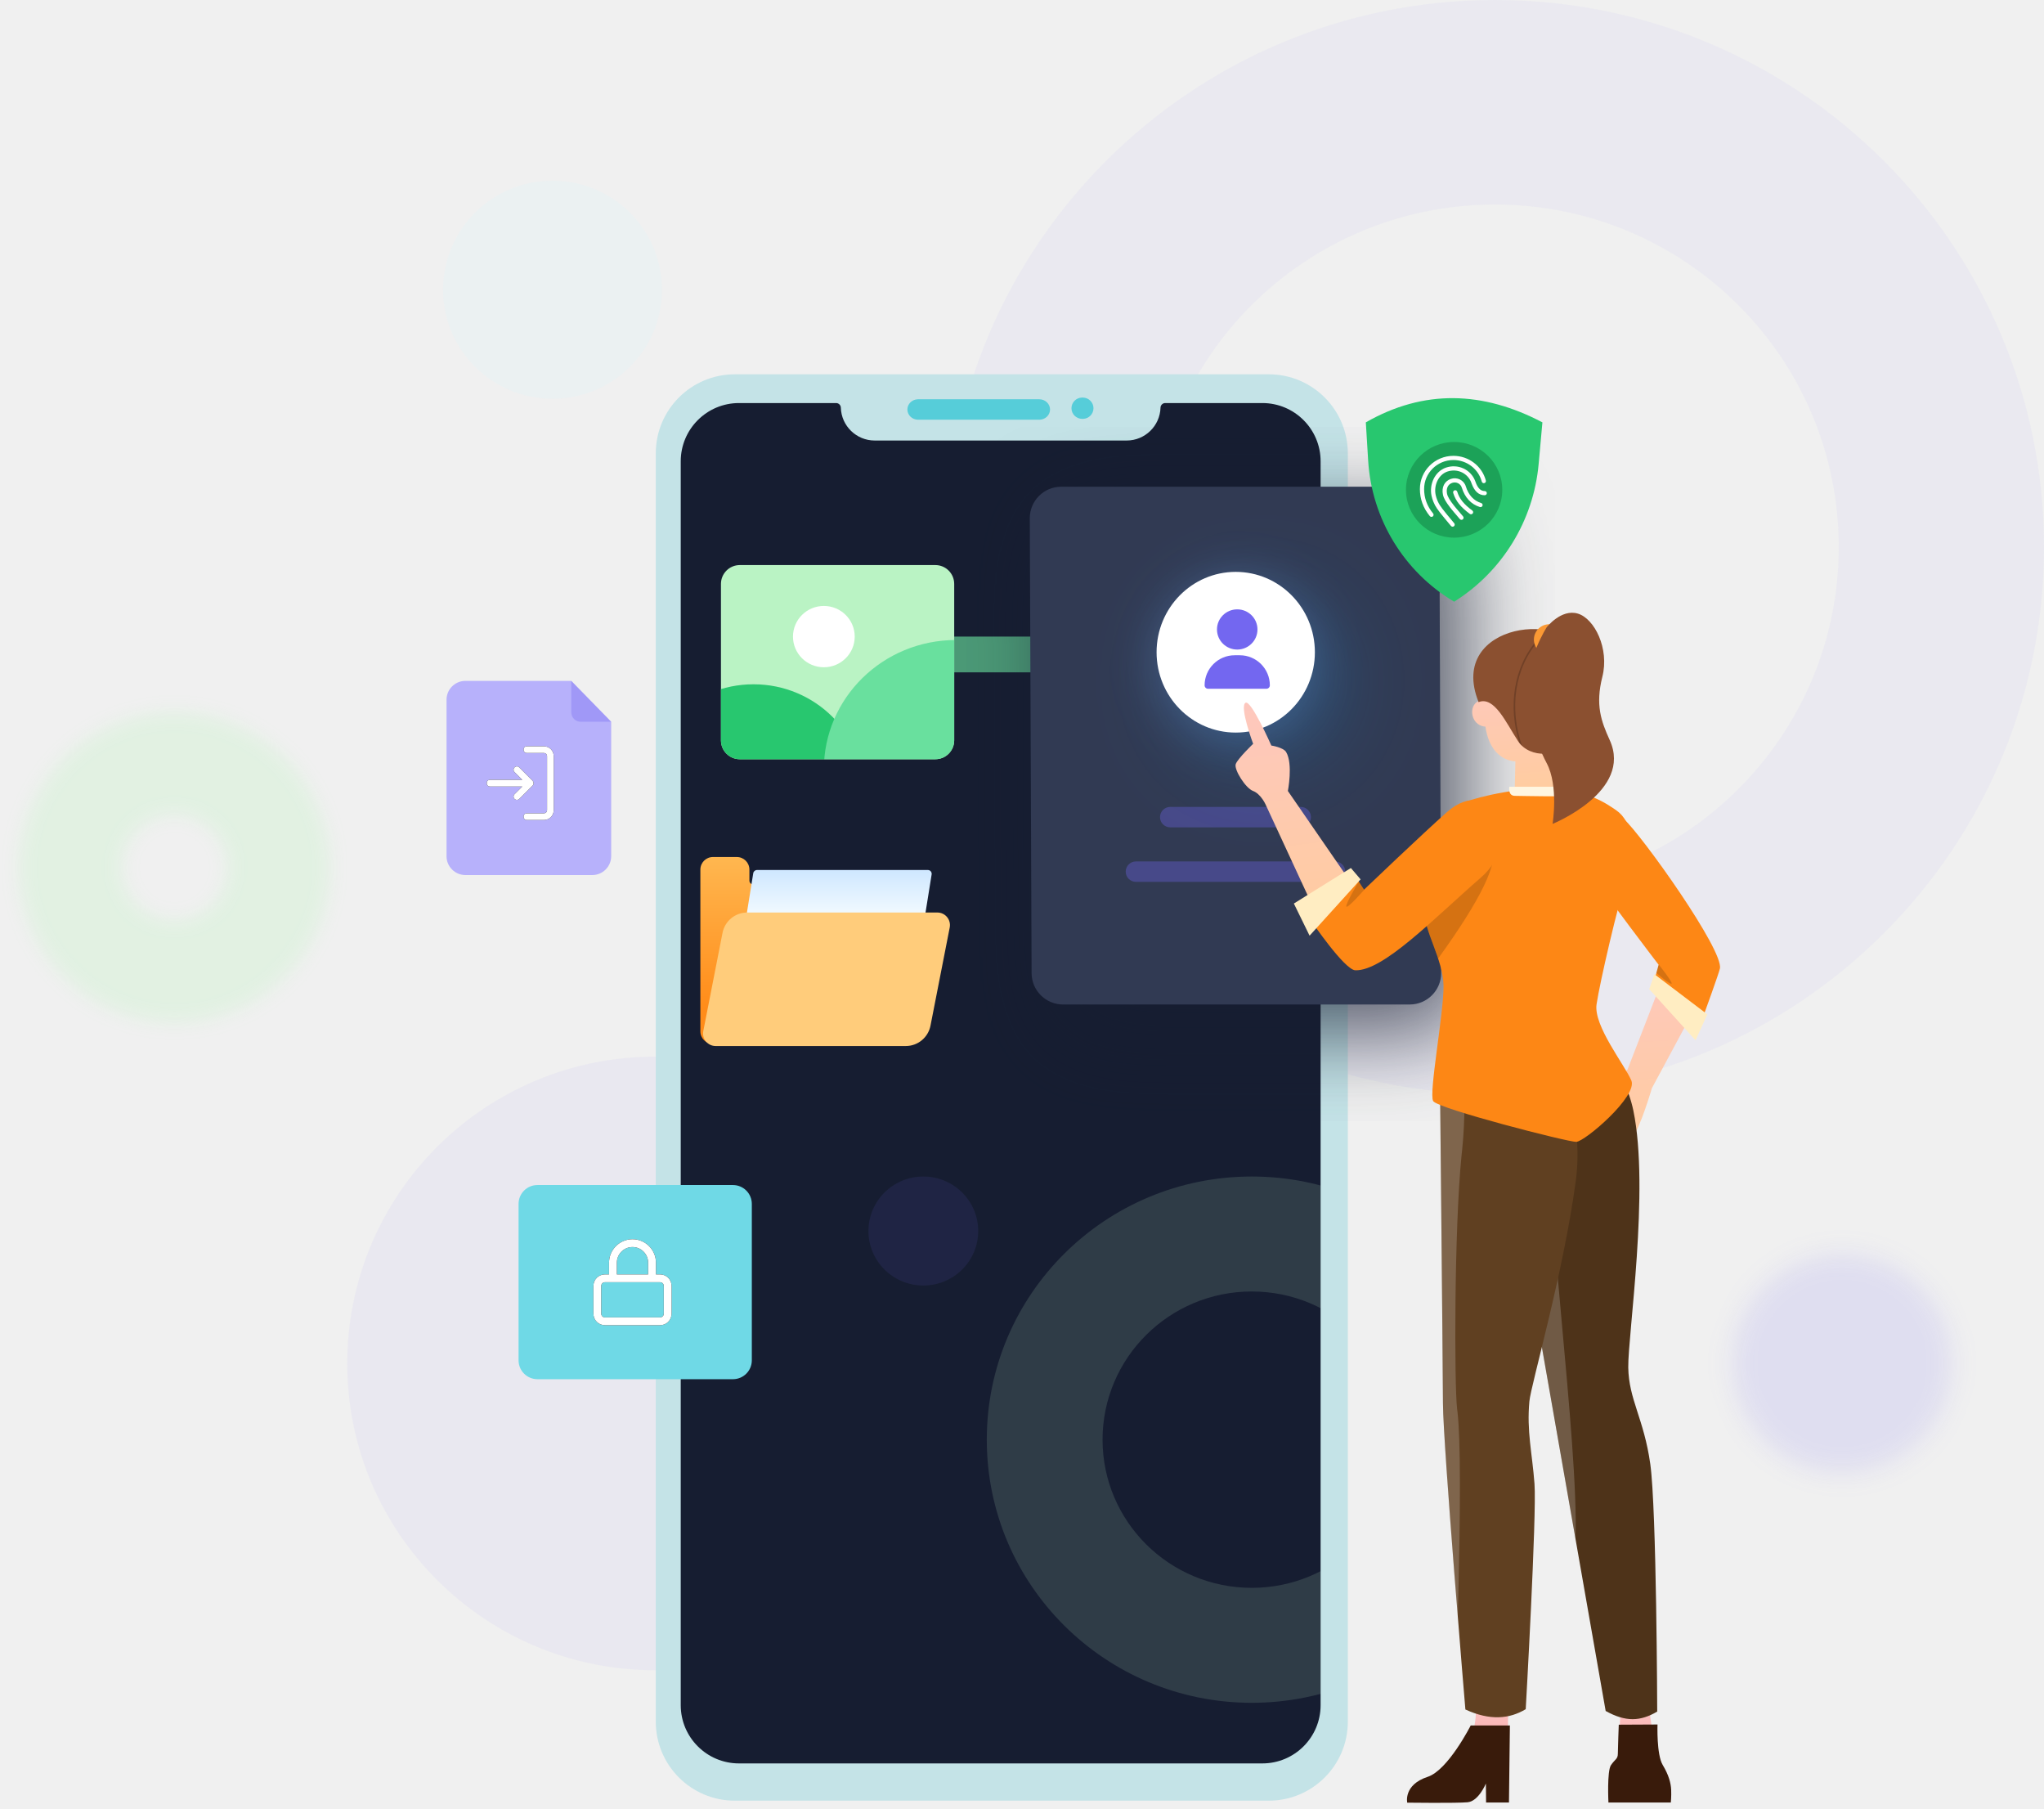
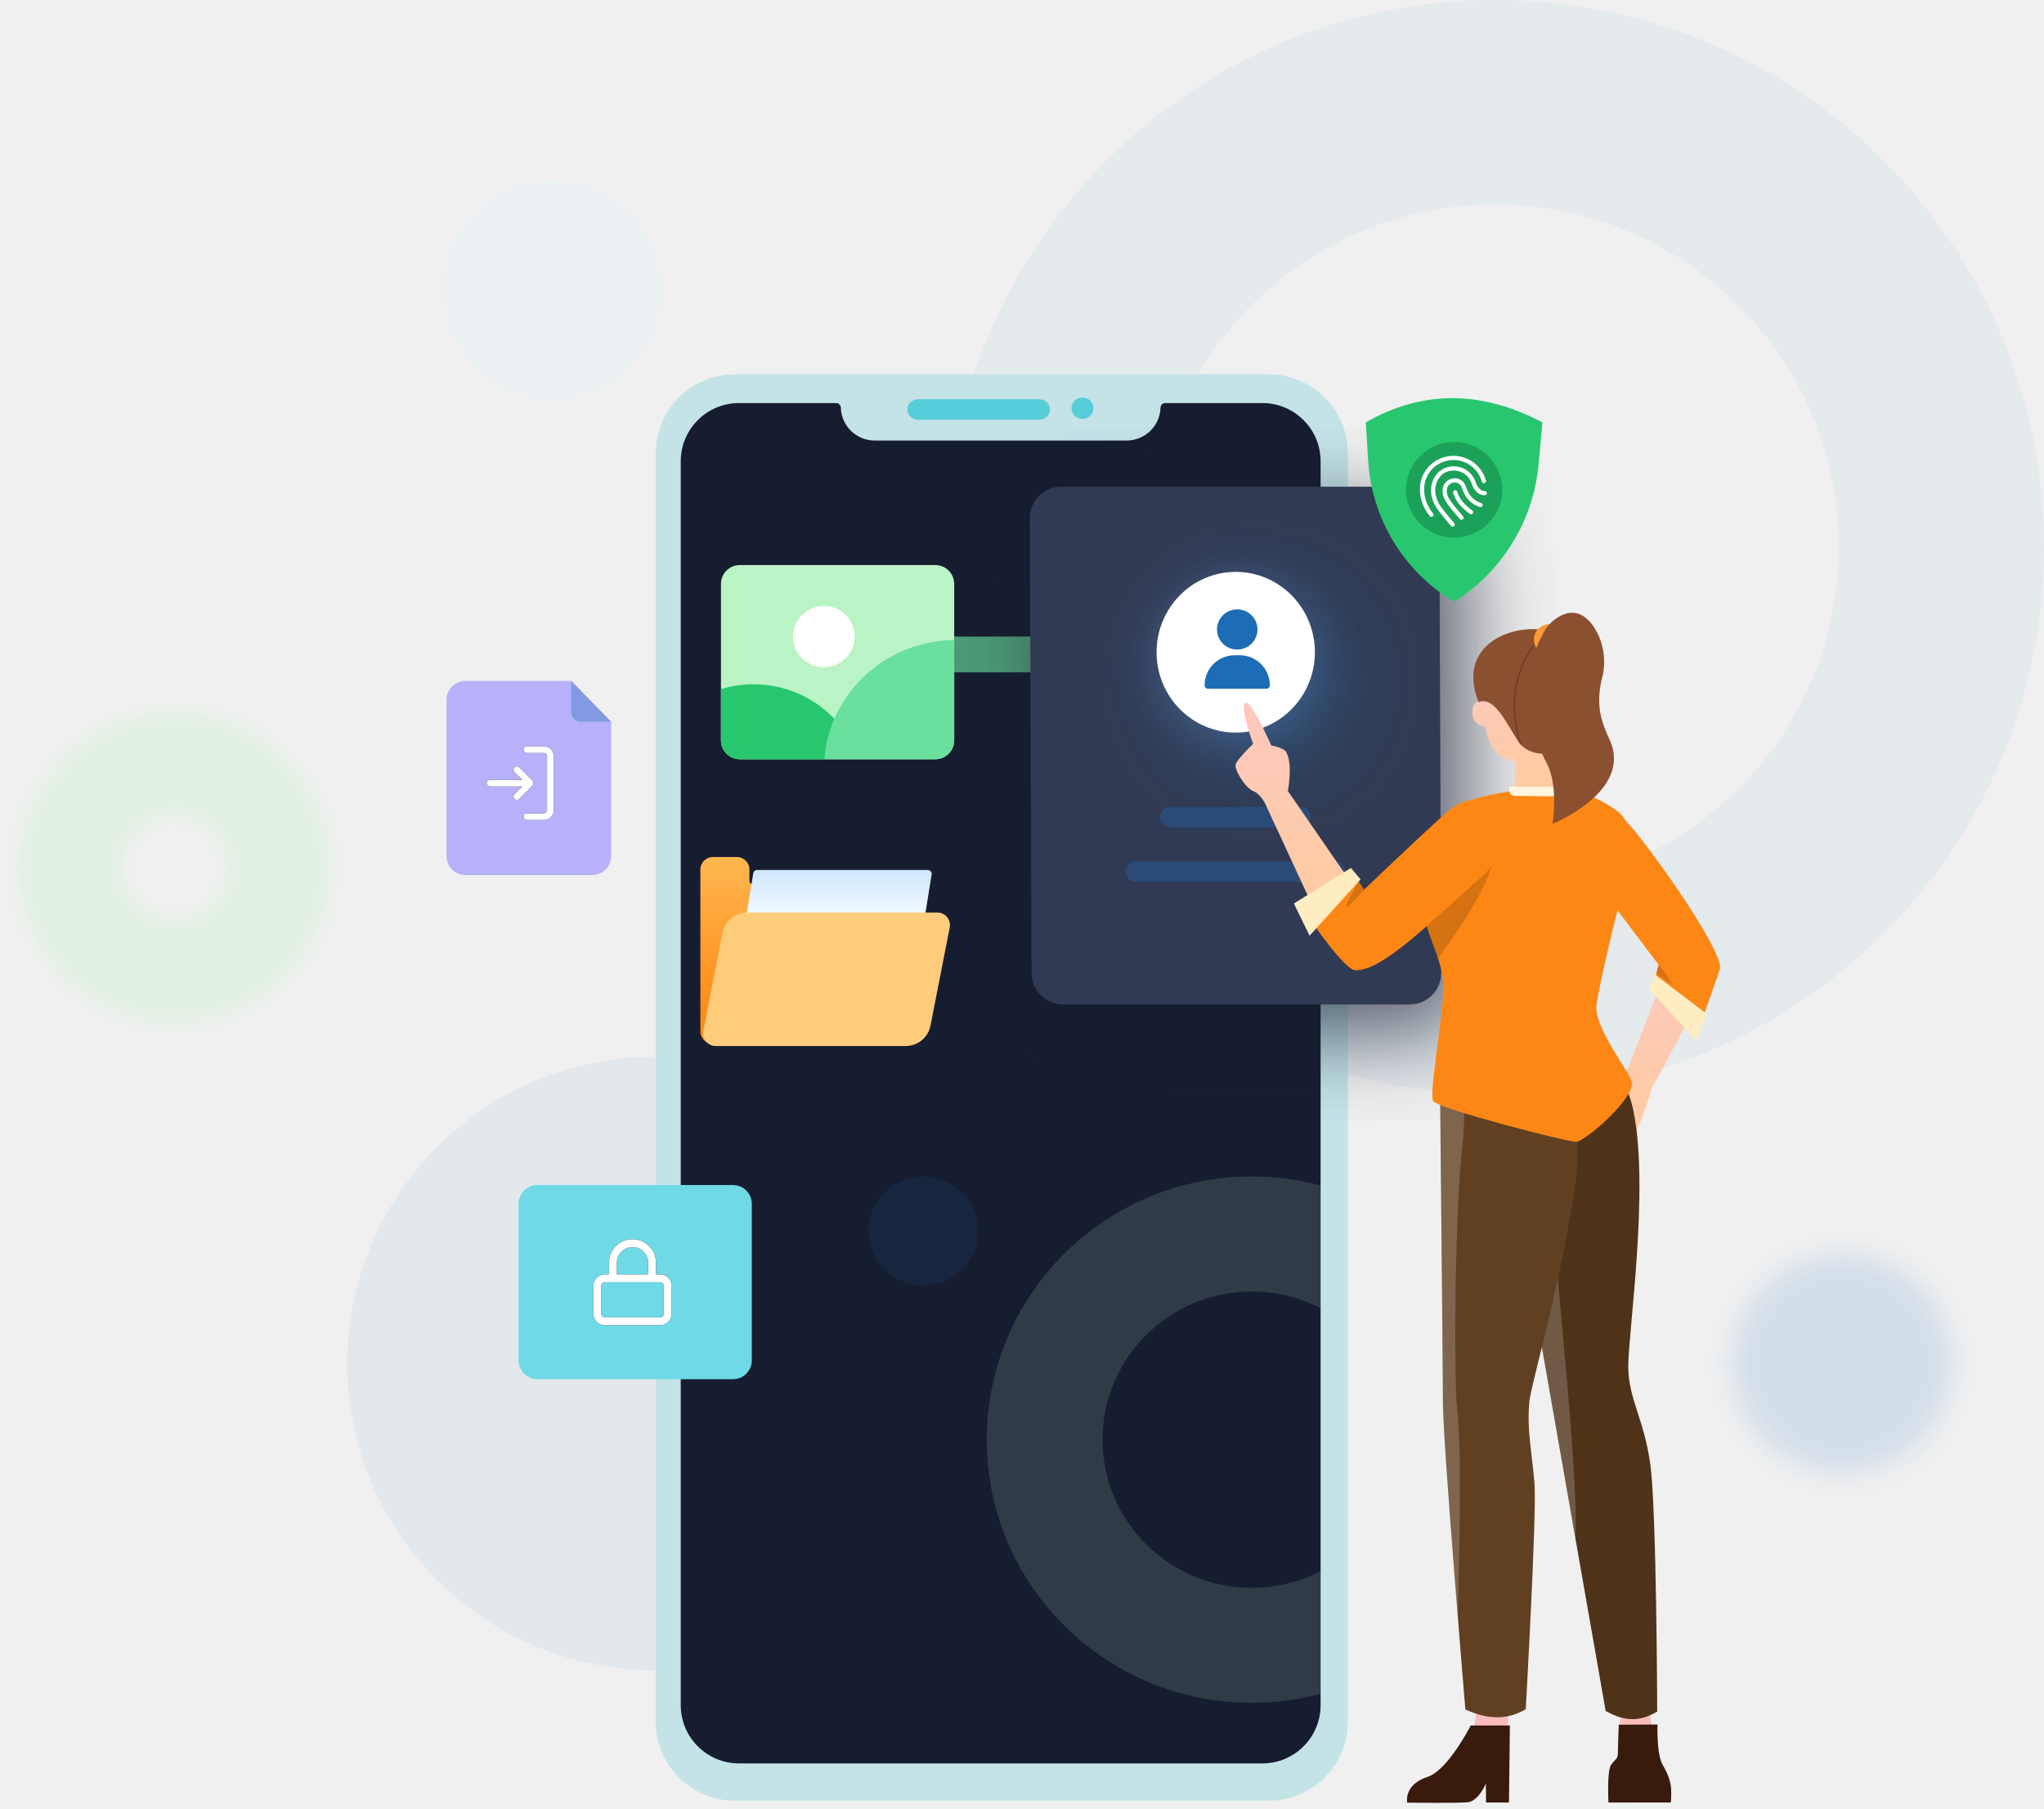
<svg xmlns="http://www.w3.org/2000/svg" width="650" height="575" viewBox="0 0 650 575" fill="none">
  <g id="Illustration">
    <g id="Shape">
-       <path id="Oval" opacity="0.053" fill-rule="evenodd" clip-rule="evenodd" d="M650 173.93C650 77.871 571.829 0 475.402 0C378.974 0 300.804 77.871 300.804 173.93C300.804 269.988 378.974 347.859 475.402 347.859C571.829 347.859 650 269.988 650 173.93ZM366.074 173.93C366.074 113.781 415.022 65.02 475.402 65.02C535.782 65.02 584.729 113.781 584.729 173.93C584.729 234.078 535.782 282.839 475.402 282.839C415.022 282.839 366.074 234.078 366.074 173.93Z" fill="#7367F0" />
+       <path id="Oval" opacity="0.053" fill-rule="evenodd" clip-rule="evenodd" d="M650 173.93C650 77.871 571.829 0 475.402 0C378.974 0 300.804 77.871 300.804 173.93C300.804 269.988 378.974 347.859 475.402 347.859C571.829 347.859 650 269.988 650 173.93ZM366.074 173.93C366.074 113.781 415.022 65.02 475.402 65.02C535.782 65.02 584.729 113.781 584.729 173.93C584.729 234.078 535.782 282.839 475.402 282.839C415.022 282.839 366.074 234.078 366.074 173.93Z" fill="#1D6DB6" />
      <g id="Oval_2" opacity="0.141" filter="url(#filter0_f)">
        <path fill-rule="evenodd" clip-rule="evenodd" d="M104.993 275.795C104.993 248.563 82.833 226.488 55.497 226.488C28.16 226.488 6 248.563 6 275.795C6 303.027 28.16 325.102 55.497 325.102C82.833 325.102 104.993 303.027 104.993 275.795ZM38.635 275.795C38.635 266.518 46.184 258.998 55.497 258.998C64.809 258.998 72.358 266.518 72.358 275.795C72.358 285.072 64.809 292.592 55.497 292.592C46.184 292.592 38.635 285.072 38.635 275.795Z" fill="#8BF78F" />
      </g>
-       <ellipse id="Oval_3" cx="208.338" cy="433.469" rx="97.905" ry="97.531" fill="#7367F0" fill-opacity="0.061" />
+       <ellipse id="Oval_3" cx="208.338" cy="433.469" rx="97.905" ry="97.531" fill="#1D6DB6" fill-opacity="0.061" />
      <ellipse id="Oval_4" opacity="0.141" cx="175.702" cy="92.112" rx="34.811" ry="34.678" fill="#CEF5FF" />
      <g id="Oval_5" filter="url(#filter1_f)">
-         <ellipse cx="585.818" cy="433.469" rx="34.811" ry="34.678" fill="#7367F0" fill-opacity="0.136" />
+         <ellipse cx="585.818" cy="433.469" rx="34.811" ry="34.678" fill="#1D6DB6" fill-opacity="0.136" />
      </g>
    </g>
    <g id="File Organizer">
      <g id="Phone3">
        <path id="Rectangle" fill-rule="evenodd" clip-rule="evenodd" d="M208.539 144.137C208.539 130.254 219.793 119 233.676 119H403.481C417.364 119 428.618 130.254 428.618 144.137V547.336C428.618 561.218 417.364 572.473 403.481 572.473H233.676C219.793 572.473 208.539 561.218 208.539 547.336V144.137Z" fill="#C4E3E7" />
        <g id="Group 48">
          <path id="Rectangle_2" fill-rule="evenodd" clip-rule="evenodd" d="M216.477 146.66C216.477 136.431 224.769 128.138 234.999 128.138H265.888C266.701 128.138 267.366 128.784 267.39 129.597V129.597C267.559 135.419 272.328 140.051 278.153 140.051H358.284C364.108 140.051 368.877 135.419 369.047 129.597V129.597C369.07 128.784 369.736 128.138 370.548 128.138H401.438C411.667 128.138 419.96 136.431 419.96 146.66V542.105C419.96 552.334 411.667 560.627 401.438 560.627H234.999C224.769 560.627 216.477 552.334 216.477 542.105V146.66Z" fill="#161D31" />
          <mask id="mask0" mask-type="alpha" maskUnits="userSpaceOnUse" x="216" y="128" width="204" height="433">
            <path id="Rectangle_3" fill-rule="evenodd" clip-rule="evenodd" d="M216.477 146.66C216.477 136.431 224.769 128.138 234.999 128.138H265.888C266.701 128.138 267.366 128.784 267.39 129.597V129.597C267.559 135.419 272.328 140.051 278.153 140.051H358.284C364.108 140.051 368.877 135.419 369.047 129.597V129.597C369.07 128.784 369.736 128.138 370.548 128.138H401.438C411.667 128.138 419.96 136.431 419.96 146.66V542.105C419.96 552.334 411.667 560.627 401.438 560.627H234.999C224.769 560.627 216.477 552.334 216.477 542.105V146.66Z" fill="white" />
          </mask>
          <g mask="url(#mask0)">
-             <ellipse id="Oval_6" opacity="0.099" cx="293.623" cy="391.368" rx="17.453" ry="17.328" fill="#7367F0" />
+             <ellipse id="Oval_6" opacity="0.099" cx="293.623" cy="391.368" rx="17.453" ry="17.328" fill="#1D6DB6" />
            <path id="Oval_7" opacity="0.141" fill-rule="evenodd" clip-rule="evenodd" d="M398.068 374.04C444.606 374.04 482.333 411.496 482.333 457.7C482.333 503.904 444.606 541.359 398.068 541.359C351.53 541.359 313.803 503.904 313.803 457.7C313.803 411.496 351.53 374.04 398.068 374.04ZM398.068 410.59C371.862 410.59 350.618 431.682 350.618 457.7C350.618 483.717 371.862 504.809 398.068 504.809C424.274 504.809 445.518 483.717 445.518 457.7C445.518 431.682 424.274 410.59 398.068 410.59Z" fill="#C8F5D0" />
            <path id="Rectangle_4" fill-rule="evenodd" clip-rule="evenodd" d="M241.264 208.075C241.264 204.934 243.809 202.389 246.949 202.389H391.019C394.159 202.389 396.704 204.934 396.704 208.075V208.075C396.704 211.215 394.159 213.76 391.019 213.76H246.949C243.809 213.76 241.264 211.215 241.264 208.075V208.075Z" fill="#68DE9E" fill-opacity="0.642" />
          </g>
        </g>
        <path id="Path" d="M330.508 126.939C332.39 126.939 333.916 128.394 333.916 130.188C333.916 131.942 332.457 133.372 330.632 133.435L330.508 133.437H291.962C290.08 133.437 288.554 131.982 288.554 130.188C288.554 128.433 290.013 127.004 291.838 126.941L291.962 126.939H330.508Z" fill="#56CDD9" />
        <path id="Path_2" d="M344.322 126.397C346.205 126.397 347.731 127.913 347.731 129.782C347.731 131.609 346.272 133.099 344.447 133.164L344.322 133.166H344.143C342.261 133.166 340.734 131.651 340.734 129.782C340.734 127.954 342.193 126.465 344.018 126.4L344.143 126.397H344.322Z" fill="#56CDD9" />
      </g>
      <g id="Icon54">
        <g id="Group 37">
          <path id="Rectangle_5" fill-rule="evenodd" clip-rule="evenodd" d="M222.72 276.463C222.72 274.254 224.511 272.463 226.72 272.463L234.313 272.463C236.523 272.463 238.313 274.254 238.313 276.463V279.966C238.313 280.639 238.859 281.185 239.533 281.185H289.542C291.751 281.185 293.542 282.976 293.542 285.185V327.883C293.542 330.092 291.751 331.883 289.542 331.883H226.72C224.511 331.883 222.72 330.092 222.72 327.883V276.463Z" fill="url(#paint0_linear)" />
          <path id="Rectangle_6" fill-rule="evenodd" clip-rule="evenodd" d="M239.536 277.616C239.631 277.025 240.141 276.59 240.739 276.59H295.061C295.812 276.59 296.384 277.261 296.265 278.003L288.105 328.794C288.01 329.385 287.5 329.82 286.901 329.82H232.579C231.829 329.82 231.256 329.149 231.375 328.408L239.536 277.616Z" fill="url(#paint1_linear)" />
          <path id="Rectangle_7" fill-rule="evenodd" clip-rule="evenodd" d="M298.086 290.108C300.604 290.108 302.496 292.406 302.012 294.877L295.899 326.091C295.163 329.845 291.873 332.554 288.048 332.554H227.579C225.061 332.554 223.17 330.256 223.654 327.785L229.767 296.57C230.502 292.816 233.792 290.108 237.617 290.108L298.086 290.108Z" fill="#FFCC7B" />
        </g>
      </g>
      <g id="Group 28">
        <path id="Rectangle_8" fill-rule="evenodd" clip-rule="evenodd" d="M142 222.468C142 219.154 144.686 216.468 148 216.468H181.667L194.359 229.463V272.197C194.359 275.511 191.673 278.197 188.359 278.197H148C144.686 278.197 142 275.511 142 272.197V222.468Z" fill="#B7B1FB" />
        <g id="Icon">
          <path id="Mask" fill-rule="evenodd" clip-rule="evenodd" d="M176.099 257.505V240.458C176.099 238.647 174.714 237.262 172.903 237.262H167.575C166.935 237.262 166.509 237.688 166.509 238.327C166.509 238.966 166.935 239.393 167.575 239.393H172.903C173.542 239.393 173.968 239.819 173.968 240.458V257.505C173.968 258.144 173.542 258.57 172.903 258.57H167.575C166.935 258.57 166.509 258.996 166.509 259.636C166.509 260.275 166.935 260.701 167.575 260.701H172.903C174.714 260.701 176.099 259.316 176.099 257.505ZM169.599 248.555C169.706 248.875 169.706 249.194 169.599 249.408C169.599 249.514 169.493 249.621 169.386 249.727L165.124 253.989C164.91 254.202 164.591 254.308 164.378 254.308C164.165 254.308 163.845 254.202 163.632 253.989C163.205 253.563 163.205 252.923 163.632 252.497L166.083 250.047H155.853C155.213 250.047 154.787 249.621 154.787 248.981C154.787 248.342 155.213 247.916 155.853 247.916H166.083L163.632 245.465C163.205 245.039 163.205 244.4 163.632 243.974C164.058 243.548 164.697 243.548 165.124 243.974L169.386 248.236C169.439 248.289 169.466 248.342 169.493 248.395C169.519 248.449 169.546 248.502 169.599 248.555Z" fill="black" />
          <mask id="mask1" mask-type="alpha" maskUnits="userSpaceOnUse" x="154" y="237" width="23" height="24">
            <path id="Mask_2" fill-rule="evenodd" clip-rule="evenodd" d="M176.099 257.505V240.458C176.099 238.647 174.714 237.262 172.903 237.262H167.575C166.935 237.262 166.509 237.688 166.509 238.327C166.509 238.966 166.935 239.393 167.575 239.393H172.903C173.542 239.393 173.968 239.819 173.968 240.458V257.505C173.968 258.144 173.542 258.57 172.903 258.57H167.575C166.935 258.57 166.509 258.996 166.509 259.636C166.509 260.275 166.935 260.701 167.575 260.701H172.903C174.714 260.701 176.099 259.316 176.099 257.505ZM169.599 248.555C169.706 248.875 169.706 249.194 169.599 249.408C169.599 249.514 169.493 249.621 169.386 249.727L165.124 253.989C164.91 254.202 164.591 254.308 164.378 254.308C164.165 254.308 163.845 254.202 163.632 253.989C163.205 253.563 163.205 252.923 163.632 252.497L166.083 250.047H155.853C155.213 250.047 154.787 249.621 154.787 248.981C154.787 248.342 155.213 247.916 155.853 247.916H166.083L163.632 245.465C163.205 245.039 163.205 244.4 163.632 243.974C164.058 243.548 164.697 243.548 165.124 243.974L169.386 248.236C169.439 248.289 169.466 248.342 169.493 248.395C169.519 248.449 169.546 248.502 169.599 248.555Z" fill="white" />
          </mask>
          <g mask="url(#mask1)">
            <g id="Icon Color">
              <rect id="ð¨ Icon Color" x="152.656" y="236.196" width="25.575" height="25.57" fill="white" />
            </g>
          </g>
        </g>
-         <path id="Path_3" opacity="0.34" d="M194.358 229.463H184.666C183.009 229.463 181.666 228.12 181.666 226.463V216.468L194.358 229.463Z" fill="#7367F0" />
+         <path id="Path_3" opacity="0.34" d="M194.358 229.463H184.666C183.009 229.463 181.666 228.12 181.666 226.463V216.468L194.358 229.463Z" fill="#1D6DB6" />
      </g>
      <g id="Group">
        <path id="Rectangle_9" fill-rule="evenodd" clip-rule="evenodd" d="M164.907 382.748C164.907 379.434 167.594 376.748 170.907 376.748H233.082C236.396 376.748 239.082 379.434 239.082 382.748V432.477C239.082 435.791 236.396 438.477 233.082 438.477H170.907C167.594 438.477 164.907 435.791 164.907 432.477V382.748Z" fill="#6FD9E6" />
        <g id="Icon_2">
          <path id="Mask_3" fill-rule="evenodd" clip-rule="evenodd" d="M209.841 405.159H208.598V401.43C208.598 397.328 205.241 393.972 201.138 393.972C197.036 393.972 193.679 397.328 193.679 401.43V405.159H192.436C190.322 405.159 188.706 406.774 188.706 408.888V417.589C188.706 419.702 190.322 421.317 192.436 421.317H209.841C211.954 421.317 213.57 419.702 213.57 417.589V408.888C213.57 406.774 211.954 405.159 209.841 405.159ZM196.165 401.43C196.165 398.695 198.403 396.458 201.138 396.458C203.873 396.458 206.111 398.695 206.111 401.43V405.159H196.165V401.43ZM209.841 418.831C210.587 418.831 211.084 418.334 211.084 417.589V408.888C211.084 408.142 210.587 407.645 209.841 407.645H192.436C191.69 407.645 191.192 408.142 191.192 408.888V417.589C191.192 418.334 191.69 418.831 192.436 418.831H209.841Z" fill="black" />
          <mask id="mask2" mask-type="alpha" maskUnits="userSpaceOnUse" x="188" y="393" width="26" height="29">
            <path id="Mask_4" fill-rule="evenodd" clip-rule="evenodd" d="M209.841 405.159H208.598V401.43C208.598 397.328 205.241 393.972 201.138 393.972C197.036 393.972 193.679 397.328 193.679 401.43V405.159H192.436C190.322 405.159 188.706 406.774 188.706 408.888V417.589C188.706 419.702 190.322 421.317 192.436 421.317H209.841C211.954 421.317 213.57 419.702 213.57 417.589V408.888C213.57 406.774 211.954 405.159 209.841 405.159ZM196.165 401.43C196.165 398.695 198.403 396.458 201.138 396.458C203.873 396.458 206.111 398.695 206.111 401.43V405.159H196.165V401.43ZM209.841 418.831C210.587 418.831 211.084 418.334 211.084 417.589V408.888C211.084 408.142 210.587 407.645 209.841 407.645H192.436C191.69 407.645 191.192 408.142 191.192 408.888V417.589C191.192 418.334 191.69 418.831 192.436 418.831H209.841Z" fill="white" />
          </mask>
          <g mask="url(#mask2)">
            <g id="Icon Color_2">
              <rect id="ð¨ Icon Color_2" x="186.22" y="392.729" width="29.837" height="29.832" fill="white" />
            </g>
          </g>
        </g>
      </g>
      <g id="Group 34">
        <path id="Rectangle_10" d="M229.265 185.646C229.265 182.333 231.951 179.646 235.265 179.646H297.44C300.754 179.646 303.44 182.333 303.44 185.646V235.376C303.44 238.69 300.754 241.376 297.44 241.376H235.265C231.951 241.376 229.265 238.69 229.265 235.376V185.646Z" fill="#BAF3C4" />
        <mask id="mask3" mask-type="alpha" maskUnits="userSpaceOnUse" x="229" y="179" width="75" height="63">
          <path id="Rectangle_11" d="M229.265 185.646C229.265 182.333 231.951 179.646 235.265 179.646H297.44C300.754 179.646 303.44 182.333 303.44 185.646V235.376C303.44 238.69 300.754 241.376 297.44 241.376H235.265C231.951 241.376 229.265 238.69 229.265 235.376V185.646Z" fill="white" />
        </mask>
        <g mask="url(#mask3)">
          <ellipse id="Oval_8" cx="261.989" cy="202.389" rx="9.817" ry="9.747" fill="white" />
          <ellipse id="Oval_9" cx="239.627" cy="252.747" rx="35.451" ry="35.197" fill="#28C76F" />
          <ellipse id="Oval_10" cx="303.986" cy="244.625" rx="41.996" ry="41.153" fill="#69E09E" />
        </g>
      </g>
      <g id="Group 23">
        <g id="Rectangle_12" filter="url(#filter2_d)">
          <path fill-rule="evenodd" clip-rule="evenodd" d="M327.477 164.778C327.455 159.239 331.939 154.738 337.477 154.738H447.72C453.227 154.738 457.698 159.191 457.72 164.698L458.295 309.31C458.317 314.848 453.833 319.35 448.295 319.35H338.052C332.545 319.35 328.074 314.897 328.052 309.39L327.477 164.778Z" fill="#313A53" />
        </g>
-         <path id="Rectangle_13" opacity="0.34" d="M368.889 259.786C368.889 257.992 370.343 256.537 372.138 256.537H413.635C415.43 256.537 416.884 257.992 416.884 259.786V259.786C416.884 261.581 415.43 263.035 413.635 263.035H372.138C370.343 263.035 368.889 261.581 368.889 259.786V259.786Z" fill="#7367F0" />
-         <path id="Rectangle_14" opacity="0.34" d="M357.98 277.114C357.98 275.32 359.435 273.865 361.229 273.865H424.543C426.338 273.865 427.792 275.32 427.792 277.114V277.114C427.792 278.908 426.338 280.363 424.543 280.363H361.229C359.435 280.363 357.98 278.908 357.98 277.114V277.114Z" fill="#7367F0" />
+         <path id="Rectangle_13" opacity="0.34" d="M368.889 259.786C368.889 257.992 370.343 256.537 372.138 256.537H413.635C415.43 256.537 416.884 257.992 416.884 259.786V259.786C416.884 261.581 415.43 263.035 413.635 263.035H372.138C370.343 263.035 368.889 261.581 368.889 259.786V259.786Z" fill="#1D6DB6" />
+         <path id="Rectangle_14" opacity="0.34" d="M357.98 277.114C357.98 275.32 359.435 273.865 361.229 273.865H424.543C426.338 273.865 427.792 275.32 427.792 277.114V277.114C427.792 278.908 426.338 280.363 424.543 280.363H361.229C359.435 280.363 357.98 278.908 357.98 277.114V277.114Z" fill="#1D6DB6" />
        <g id="Icon8">
          <g id="Oval_11" filter="url(#filter3_dd)">
            <ellipse cx="392.968" cy="207.357" rx="25.17" ry="25.545" fill="white" />
          </g>
          <g id="Group 70">
-             <path id="Combined Shape" fill-rule="evenodd" clip-rule="evenodd" d="M393.443 206.51C396.999 206.51 399.882 203.648 399.882 200.117C399.882 196.587 396.999 193.725 393.443 193.725C389.887 193.725 387.004 196.587 387.004 200.117C387.004 203.648 389.887 206.51 393.443 206.51ZM392.631 208.32C387.35 208.32 383.069 212.601 383.069 217.881C383.069 218.485 383.559 218.974 384.162 218.974H402.724C403.327 218.974 403.817 218.485 403.817 217.881C403.817 212.601 399.536 208.32 394.255 208.32H392.631Z" fill="#7367F0" />
+             <path id="Combined Shape" fill-rule="evenodd" clip-rule="evenodd" d="M393.443 206.51C396.999 206.51 399.882 203.648 399.882 200.117C399.882 196.587 396.999 193.725 393.443 193.725C389.887 193.725 387.004 196.587 387.004 200.117C387.004 203.648 389.887 206.51 393.443 206.51ZM392.631 208.32C387.35 208.32 383.069 212.601 383.069 217.881C383.069 218.485 383.559 218.974 384.162 218.974H402.724C403.327 218.974 403.817 218.485 403.817 217.881C403.817 212.601 399.536 208.32 394.255 208.32H392.631Z" fill="#1D6DB6" />
          </g>
        </g>
      </g>
      <g id="Wom3.5">
        <g id="RArm">
          <path id="Path_4" fill-rule="evenodd" clip-rule="evenodd" d="M517.545 340.072C517.545 340.072 505.347 352.052 506.095 353.223C506.843 354.403 512.99 351.663 512.99 351.663C512.99 351.663 505.321 364.247 506.899 365.214C508.476 366.181 516.545 364.223 519.019 361.629C521.494 359.035 525.312 345.945 525.312 345.945L543.865 311.45L530.41 306.827L517.545 340.072Z" fill="url(#paint2_linear)" />
          <path id="Path_5" fill-rule="evenodd" clip-rule="evenodd" d="M505.088 276.306C510.211 284.208 527.455 306.729 527.455 306.729L526.198 311.222L542.045 322.008C542.045 322.008 546.547 309.66 546.938 307.923C548.226 302.193 522.192 265.626 516.362 260.342C507.184 252.022 497.26 264.229 505.088 276.306Z" fill="#FD8715" />
          <path id="Path_6" fill-rule="evenodd" clip-rule="evenodd" d="M531.576 312.707C531.872 312.135 527.48 306.648 527.48 306.648L526.736 309.316C526.736 309.316 531.281 313.28 531.576 312.707Z" fill="black" fill-opacity="0.16" />
          <path id="Path 70" fill-rule="evenodd" clip-rule="evenodd" d="M526.1 309.714L542.936 322.479L539.184 330.734L524.464 314.478L526.1 309.714Z" fill="#FFEDC2" />
        </g>
        <g id="RLeg">
          <path id="Path_7" fill-rule="evenodd" clip-rule="evenodd" d="M515.472 542.024L514.537 557.842L526.524 558.152L524.271 542.024H515.472Z" fill="url(#paint3_linear)" />
          <path id="Path_8" fill-rule="evenodd" clip-rule="evenodd" d="M527.092 548.256C527.092 548.256 526.756 557.782 528.743 561.108C530.743 564.433 531.348 567.012 531.437 569.001C531.531 571.133 531.328 573.065 531.328 573.065H511.488C511.488 573.065 510.991 563.042 512.305 561.152C513.619 559.263 514.481 559.23 514.481 557.56C514.492 555.89 514.776 548.318 514.776 548.318L527.092 548.256Z" fill="#391B0B" />
          <path id="Path_9" fill-rule="evenodd" clip-rule="evenodd" d="M473.239 330.841L504.336 327.485L504.793 327.906C507.009 330.003 516.641 339.739 519.408 353.048C524.633 378.173 517.64 424.578 517.795 434.753C517.943 444.929 522.786 451.069 524.799 465.456C526.811 479.843 527.001 544.143 527.001 544.143C521.665 547.283 516.97 547.507 510.607 543.955L473.239 330.841Z" fill="#4E3319" />
          <path id="Path_10" fill-rule="evenodd" clip-rule="evenodd" d="M501.016 489.256L473.239 330.841L490.529 328.975C491.299 384.008 502.052 458.397 501.016 489.256Z" fill="white" fill-opacity="0.192" />
        </g>
        <g id="LLeg">
          <path id="Path_11" fill-rule="evenodd" clip-rule="evenodd" d="M479.609 540.361L469.387 540.526C469.387 540.526 470.059 551.06 466.128 554.628L465.913 554.815C461.168 558.764 479.476 557.339 479.476 557.339L479.609 540.361Z" fill="url(#paint4_linear)" />
          <path id="Path_12" fill-rule="evenodd" clip-rule="evenodd" d="M480.151 548.573L479.857 573.056L472.578 573.061L472.515 567.028C472.515 567.028 470.219 572.653 466.71 572.978C463.191 573.303 447.509 573.104 447.509 573.104C447.509 573.104 446.206 567.456 454.012 564.891C460.505 562.759 467.684 548.573 467.684 548.573H480.151Z" fill="#391B0B" />
          <path id="Path_13" fill-rule="evenodd" clip-rule="evenodd" d="M457.814 333.019L492.733 331.844L492.994 332.323C494.688 335.514 503.972 354.195 501.106 375.428C497.082 405.232 486.853 440.171 486.352 445.509C485.459 455.025 487.245 461.915 487.977 471.744C488.709 481.573 485.185 543.391 485.185 543.391C480.003 546.485 473.837 547.092 465.998 543.484C465.998 543.484 458.921 459.518 458.869 446.229C458.817 432.941 457.814 333.019 457.814 333.019Z" fill="#604021" />
          <path id="Path_14" fill-rule="evenodd" clip-rule="evenodd" d="M465 365.255L464.768 367.463C462.441 390.748 462.458 440.198 463.36 447.824L463.483 448.807C464.483 457.412 464.515 479.26 463.58 514.35L462.364 499.208C460.058 470.072 458.893 452.412 458.869 446.229L458.827 439.83C458.626 413.956 457.814 333.018 457.814 333.018L465.179 332.771C465.966 345.547 465.906 356.375 465 365.255Z" fill="white" fill-opacity="0.192" />
        </g>
        <g id="Head">
          <path id="Path_15" fill-rule="evenodd" clip-rule="evenodd" d="M471.13 222.653C466.834 223.12 467.138 230.619 472.368 231.011C473.437 238.24 477.25 241.684 481.898 242.083L481.64 253.018L502.199 253.006C502.199 253.006 496.41 245.281 496.699 234.706C496.987 224.13 496.505 214.196 496.505 214.196L469.876 214.67L471.13 222.653Z" fill="url(#paint5_linear)" />
          <path id="Path_16" fill-rule="evenodd" clip-rule="evenodd" d="M470.195 223.215C475.199 221.25 478.896 229.709 482.725 235.589C486.554 241.468 496.474 240.469 497.841 235.589C503.017 224.899 507.478 210.367 501.438 209.174C500.587 193.726 459.859 197.373 470.195 223.215Z" fill="#8B5030" />
          <path id="Combined Shape_2" fill-rule="evenodd" clip-rule="evenodd" d="M498.141 203.079H489.281H489.169L489.095 203.162C481.246 211.86 479.5 224.681 483.191 236.235C483.447 236.556 483.724 236.853 484.017 237.126C479.932 225.481 481.513 212.381 489.392 203.579H498.734C498.544 203.406 498.346 203.24 498.141 203.079Z" fill="black" fill-opacity="0.199" />
          <ellipse id="Oval_12" cx="492.697" cy="203.329" rx="4.909" ry="4.873" fill="#FB9934" />
        </g>
        <g id="Body">
          <path id="Path_17" fill-rule="evenodd" clip-rule="evenodd" d="M465.736 255.135C461.149 261.825 453.505 284.53 453.071 289.637C452.583 295.529 458.945 304.915 459.049 313.444C459.142 321.974 454.304 347.658 455.758 350.058C457.2 352.457 498.554 363.079 501.252 363.022C503.939 362.964 520.901 348.507 518.773 343.511C516.633 338.515 506.7 326.099 507.712 319.292C508.712 312.485 514.521 287.36 517.405 278.809C520.278 270.257 519.32 261.279 513.959 257.6C511.305 255.779 504.226 250.606 491.619 250.63C479.012 250.654 466.092 254.617 465.736 255.135Z" fill="#FD8715" />
          <path id="Path 68" fill-rule="evenodd" clip-rule="evenodd" d="M479.971 250.141C479.971 250.141 479.44 253.018 481.763 253.018C484.085 253.018 499.665 253.527 501.774 252.617C503.884 251.708 503.251 250.141 503.251 250.141H479.971Z" fill="#FFF6E1" />
          <path id="Path_18" fill-rule="evenodd" clip-rule="evenodd" d="M459.078 269.604L459.219 269.533C467.714 265.323 472.817 265.137 474.527 268.975C476.738 273.937 471.004 285.858 457.327 304.74C455.448 299.013 452.746 293.553 453.071 289.637C453.322 286.681 455.988 277.832 459.078 269.604Z" fill="black" fill-opacity="0.16" />
        </g>
        <g id="LArm">
          <path id="Path_19" fill-rule="evenodd" clip-rule="evenodd" d="M402.413 255.658C402.413 255.658 400.883 252.36 398.477 251.468C396.072 250.576 392.393 244.665 392.962 242.949C393.531 241.233 398.507 236.473 398.507 236.473C398.507 236.473 394.108 224.753 396.056 223.43C397.777 222.261 404.291 237.023 404.291 237.023C404.291 237.023 408.121 237.596 409.004 239.106C411.232 242.91 409.548 251.468 409.548 251.468L432.156 284.267L421.782 297.472L402.413 255.658Z" fill="url(#paint6_linear)" />
          <path id="Path_20" fill-rule="evenodd" clip-rule="evenodd" d="M460.125 258.201C452.479 264.945 433.777 282.836 433.777 282.836C433.777 282.836 430.999 278.609 430.999 278.609L417.013 292.828C417.013 292.828 427.563 308.364 430.999 308.473C439.95 308.756 455.989 291.976 471.068 278.874C484.588 267.126 474.377 245.631 460.125 258.201Z" fill="#FD8715" />
          <path id="Path_21" fill-rule="evenodd" clip-rule="evenodd" d="M433.832 282.857C433.832 282.857 428.586 288.881 428.153 288.224C427.72 287.567 432.11 280.244 432.11 280.244L433.832 282.857Z" fill="black" fill-opacity="0.16" />
          <path id="Path 69" fill-rule="evenodd" clip-rule="evenodd" d="M432.673 279.567L416.452 297.472L411.454 287.254L429.587 275.957L432.673 279.567Z" fill="#FFEDC2" />
        </g>
        <path id="Path_22" fill-rule="evenodd" clip-rule="evenodd" d="M491.835 199.45C491.835 199.45 496.429 193.51 501.733 195.069C507.037 196.627 511.834 206.18 509.556 215.159C507.29 224.14 509.159 229.262 511.909 235.315C519.295 251.595 493.721 261.933 493.721 261.933C493.721 261.933 495.717 249.869 491.835 242.584C487.838 235.082 485.568 225.461 485.568 219.574C485.568 209.336 491.835 199.45 491.835 199.45Z" fill="#8B5030" />
      </g>
      <g id="Group 39">
        <path id="Rectangle_15" fill-rule="evenodd" clip-rule="evenodd" d="M434.338 134.277C452.818 123.705 471.55 124.331 490.493 134.277L489.293 147.546C487.666 165.529 477.722 181.716 462.415 191.295V191.295V191.295C446.446 181.783 436.213 164.989 435.08 146.435L434.338 134.277Z" fill="#28C76F" />
        <ellipse id="Oval_13" cx="462.416" cy="155.723" rx="15.315" ry="15.205" fill="#1CA258" />
        <g id="Group 40">
          <path id="Path_23" fill-rule="evenodd" clip-rule="evenodd" d="M462.197 144.922C467.068 144.922 471.284 148.181 472.507 152.778C472.602 153.133 472.388 153.497 472.031 153.591C471.673 153.685 471.306 153.473 471.212 153.118C470.143 149.102 466.456 146.252 462.197 146.252C457.048 146.252 452.875 150.381 452.875 155.472C452.875 158.346 453.824 160.929 455.734 163.247C455.969 163.531 455.927 163.95 455.64 164.183C455.354 164.415 454.932 164.374 454.697 164.089C452.593 161.537 451.535 158.656 451.535 155.472C451.535 149.645 456.309 144.922 462.197 144.922Z" fill="white" />
          <path id="Path_24" fill-rule="evenodd" clip-rule="evenodd" d="M459.827 148.663C463.619 147.367 467.713 149.243 469.112 152.912L469.188 153.122C469.907 155.195 470.885 156.133 472.136 156.117C472.506 156.112 472.81 156.406 472.814 156.774C472.819 157.141 472.523 157.443 472.153 157.447C470.288 157.471 468.903 156.203 468.011 153.807L467.921 153.555C466.843 150.448 463.432 148.838 460.263 149.921C457.41 150.896 455.885 154.344 456.556 157.383C456.686 157.975 456.851 158.506 457.064 159.018L457.255 159.46C457.891 160.856 458.718 161.903 462.454 166.36C462.69 166.643 462.652 167.062 462.367 167.297C462.083 167.532 461.66 167.493 461.423 167.211L459.42 164.808C457.016 161.896 456.473 161.066 455.867 159.626L455.825 159.525C455.582 158.939 455.393 158.334 455.246 157.668C454.441 154.017 456.272 149.879 459.827 148.663Z" fill="white" />
          <path id="Path_25" fill-rule="evenodd" clip-rule="evenodd" d="M461.375 152.255C463.339 151.583 465.512 152.632 466.122 154.593C467.003 157.418 468.623 159.173 471.015 159.927C471.368 160.038 471.563 160.412 471.451 160.762C471.339 161.112 470.962 161.306 470.61 161.195C467.779 160.303 465.847 158.21 464.842 154.986C464.458 153.753 463.07 153.083 461.811 153.513C460.471 153.971 459.808 155.254 460.174 157.01C460.359 157.903 461.094 159.119 462.345 160.703L462.558 160.971C462.734 161.19 462.918 161.414 463.118 161.653L465.271 164.182C465.507 164.465 465.467 164.885 465.182 165.119C464.897 165.353 464.474 165.313 464.238 165.03L462.516 163.012L462.085 162.501C461.881 162.256 461.692 162.026 461.511 161.801L461.077 161.252C459.831 159.642 459.089 158.372 458.861 157.279C458.364 154.891 459.373 152.939 461.375 152.255Z" fill="white" />
          <path id="Path_26" fill-rule="evenodd" clip-rule="evenodd" d="M462.568 155.878C462.922 155.77 463.296 155.968 463.405 156.319C464.127 158.66 465.541 160.321 468.201 162.304C468.497 162.524 468.557 162.941 468.335 163.235C468.113 163.529 467.693 163.588 467.397 163.368C464.531 161.231 462.944 159.368 462.123 156.709C462.015 156.358 462.214 155.986 462.568 155.878Z" fill="white" />
        </g>
      </g>
    </g>
  </g>
  <defs>
    <filter id="filter0_f" x="0.563" y="221.051" width="109.866" height="109.487" filterUnits="userSpaceOnUse" color-interpolation-filters="sRGB">
      <feFlood flood-opacity="0" result="BackgroundImageFix" />
      <feBlend mode="normal" in="SourceGraphic" in2="BackgroundImageFix" result="shape" />
      <feGaussianBlur stdDeviation="2.718" result="effect1_foregroundBlur" />
    </filter>
    <filter id="filter1_f" x="542.852" y="390.637" width="85.931" height="85.665" filterUnits="userSpaceOnUse" color-interpolation-filters="sRGB">
      <feFlood flood-opacity="0" result="BackgroundImageFix" />
      <feBlend mode="normal" in="SourceGraphic" in2="BackgroundImageFix" result="shape" />
      <feGaussianBlur stdDeviation="4.077" result="effect1_foregroundBlur" />
    </filter>
    <filter id="filter2_d" x="307.478" y="135.738" width="186.818" height="220.612" filterUnits="userSpaceOnUse" color-interpolation-filters="sRGB">
      <feFlood flood-opacity="0" result="BackgroundImageFix" />
      <feColorMatrix in="SourceAlpha" type="matrix" values="0 0 0 0 0 0 0 0 0 0 0 0 0 0 0 0 0 0 127 0" />
      <feOffset dx="8" dy="9" />
      <feGaussianBlur stdDeviation="14" />
      <feColorMatrix type="matrix" values="0 0 0 0 0.086 0 0 0 0 0.114 0 0 0 0 0.192 0 0 0 0.7 0" />
      <feBlend mode="normal" in2="BackgroundImageFix" result="effect1_dropShadow" />
      <feBlend mode="normal" in="SourceGraphic" in2="effect1_dropShadow" result="shape" />
    </filter>
    <filter id="filter3_dd" x="347.798" y="162.812" width="106.341" height="107.09" filterUnits="userSpaceOnUse" color-interpolation-filters="sRGB">
      <feFlood flood-opacity="0" result="BackgroundImageFix" />
      <feColorMatrix in="SourceAlpha" type="matrix" values="0 0 0 0 0 0 0 0 0 0 0 0 0 0 0 0 0 0 127 0" />
      <feOffset dx="8" dy="9" />
      <feGaussianBlur stdDeviation="14" />
      <feColorMatrix type="matrix" values="0 0 0 0 0.076 0 0 0 0 0.583 0 0 0 0 0.879 0 0 0 0.229 0" />
      <feBlend mode="normal" in2="BackgroundImageFix" result="effect1_dropShadow" />
      <feColorMatrix in="SourceAlpha" type="matrix" values="0 0 0 0 0 0 0 0 0 0 0 0 0 0 0 0 0 0 127 0" />
      <feOffset dy="2" />
      <feGaussianBlur stdDeviation="7.5" />
      <feColorMatrix type="matrix" values="0 0 0 0 0.504 0 0 0 0 0.7 0 0 0 0 1 0 0 0 0.234 0" />
      <feBlend mode="normal" in2="effect1_dropShadow" result="effect2_dropShadow" />
      <feBlend mode="normal" in="SourceGraphic" in2="effect2_dropShadow" result="shape" />
    </filter>
    <linearGradient id="paint0_linear" x1="299.098" y1="320.699" x2="299.098" y2="251.956" gradientUnits="userSpaceOnUse">
      <stop stop-color="#FF8C19" />
      <stop offset="1" stop-color="#FFC967" />
    </linearGradient>
    <linearGradient id="paint1_linear" x1="290.964" y1="293.294" x2="290.964" y2="261.963" gradientUnits="userSpaceOnUse">
      <stop stop-color="#F8FDFF" />
      <stop offset="1" stop-color="#AAD4FF" />
    </linearGradient>
    <linearGradient id="paint2_linear" x1="502.994" y1="290.908" x2="507.069" y2="361.835" gradientUnits="userSpaceOnUse">
      <stop stop-color="#FDC6C6" />
      <stop offset="1" stop-color="#FFCCA1" />
    </linearGradient>
    <linearGradient id="paint3_linear" x1="512.463" y1="538.098" x2="514.125" y2="557.265" gradientUnits="userSpaceOnUse">
      <stop stop-color="#FDC6C6" />
      <stop offset="1" stop-color="#FAB2B2" />
    </linearGradient>
    <linearGradient id="paint4_linear" x1="462.622" y1="536.167" x2="464.195" y2="556.674" gradientUnits="userSpaceOnUse">
      <stop stop-color="#FDC6C6" />
      <stop offset="1" stop-color="#FAB2B2" />
    </linearGradient>
    <linearGradient id="paint5_linear" x1="462.262" y1="204.745" x2="465.66" y2="250.978" gradientUnits="userSpaceOnUse">
      <stop stop-color="#FDC6C6" />
      <stop offset="1" stop-color="#FFCCA1" />
    </linearGradient>
    <linearGradient id="paint6_linear" x1="386.111" y1="205.324" x2="396.752" y2="292.76" gradientUnits="userSpaceOnUse">
      <stop stop-color="#FDC6C6" />
      <stop offset="1" stop-color="#FFCCA1" />
    </linearGradient>
  </defs>
</svg>
